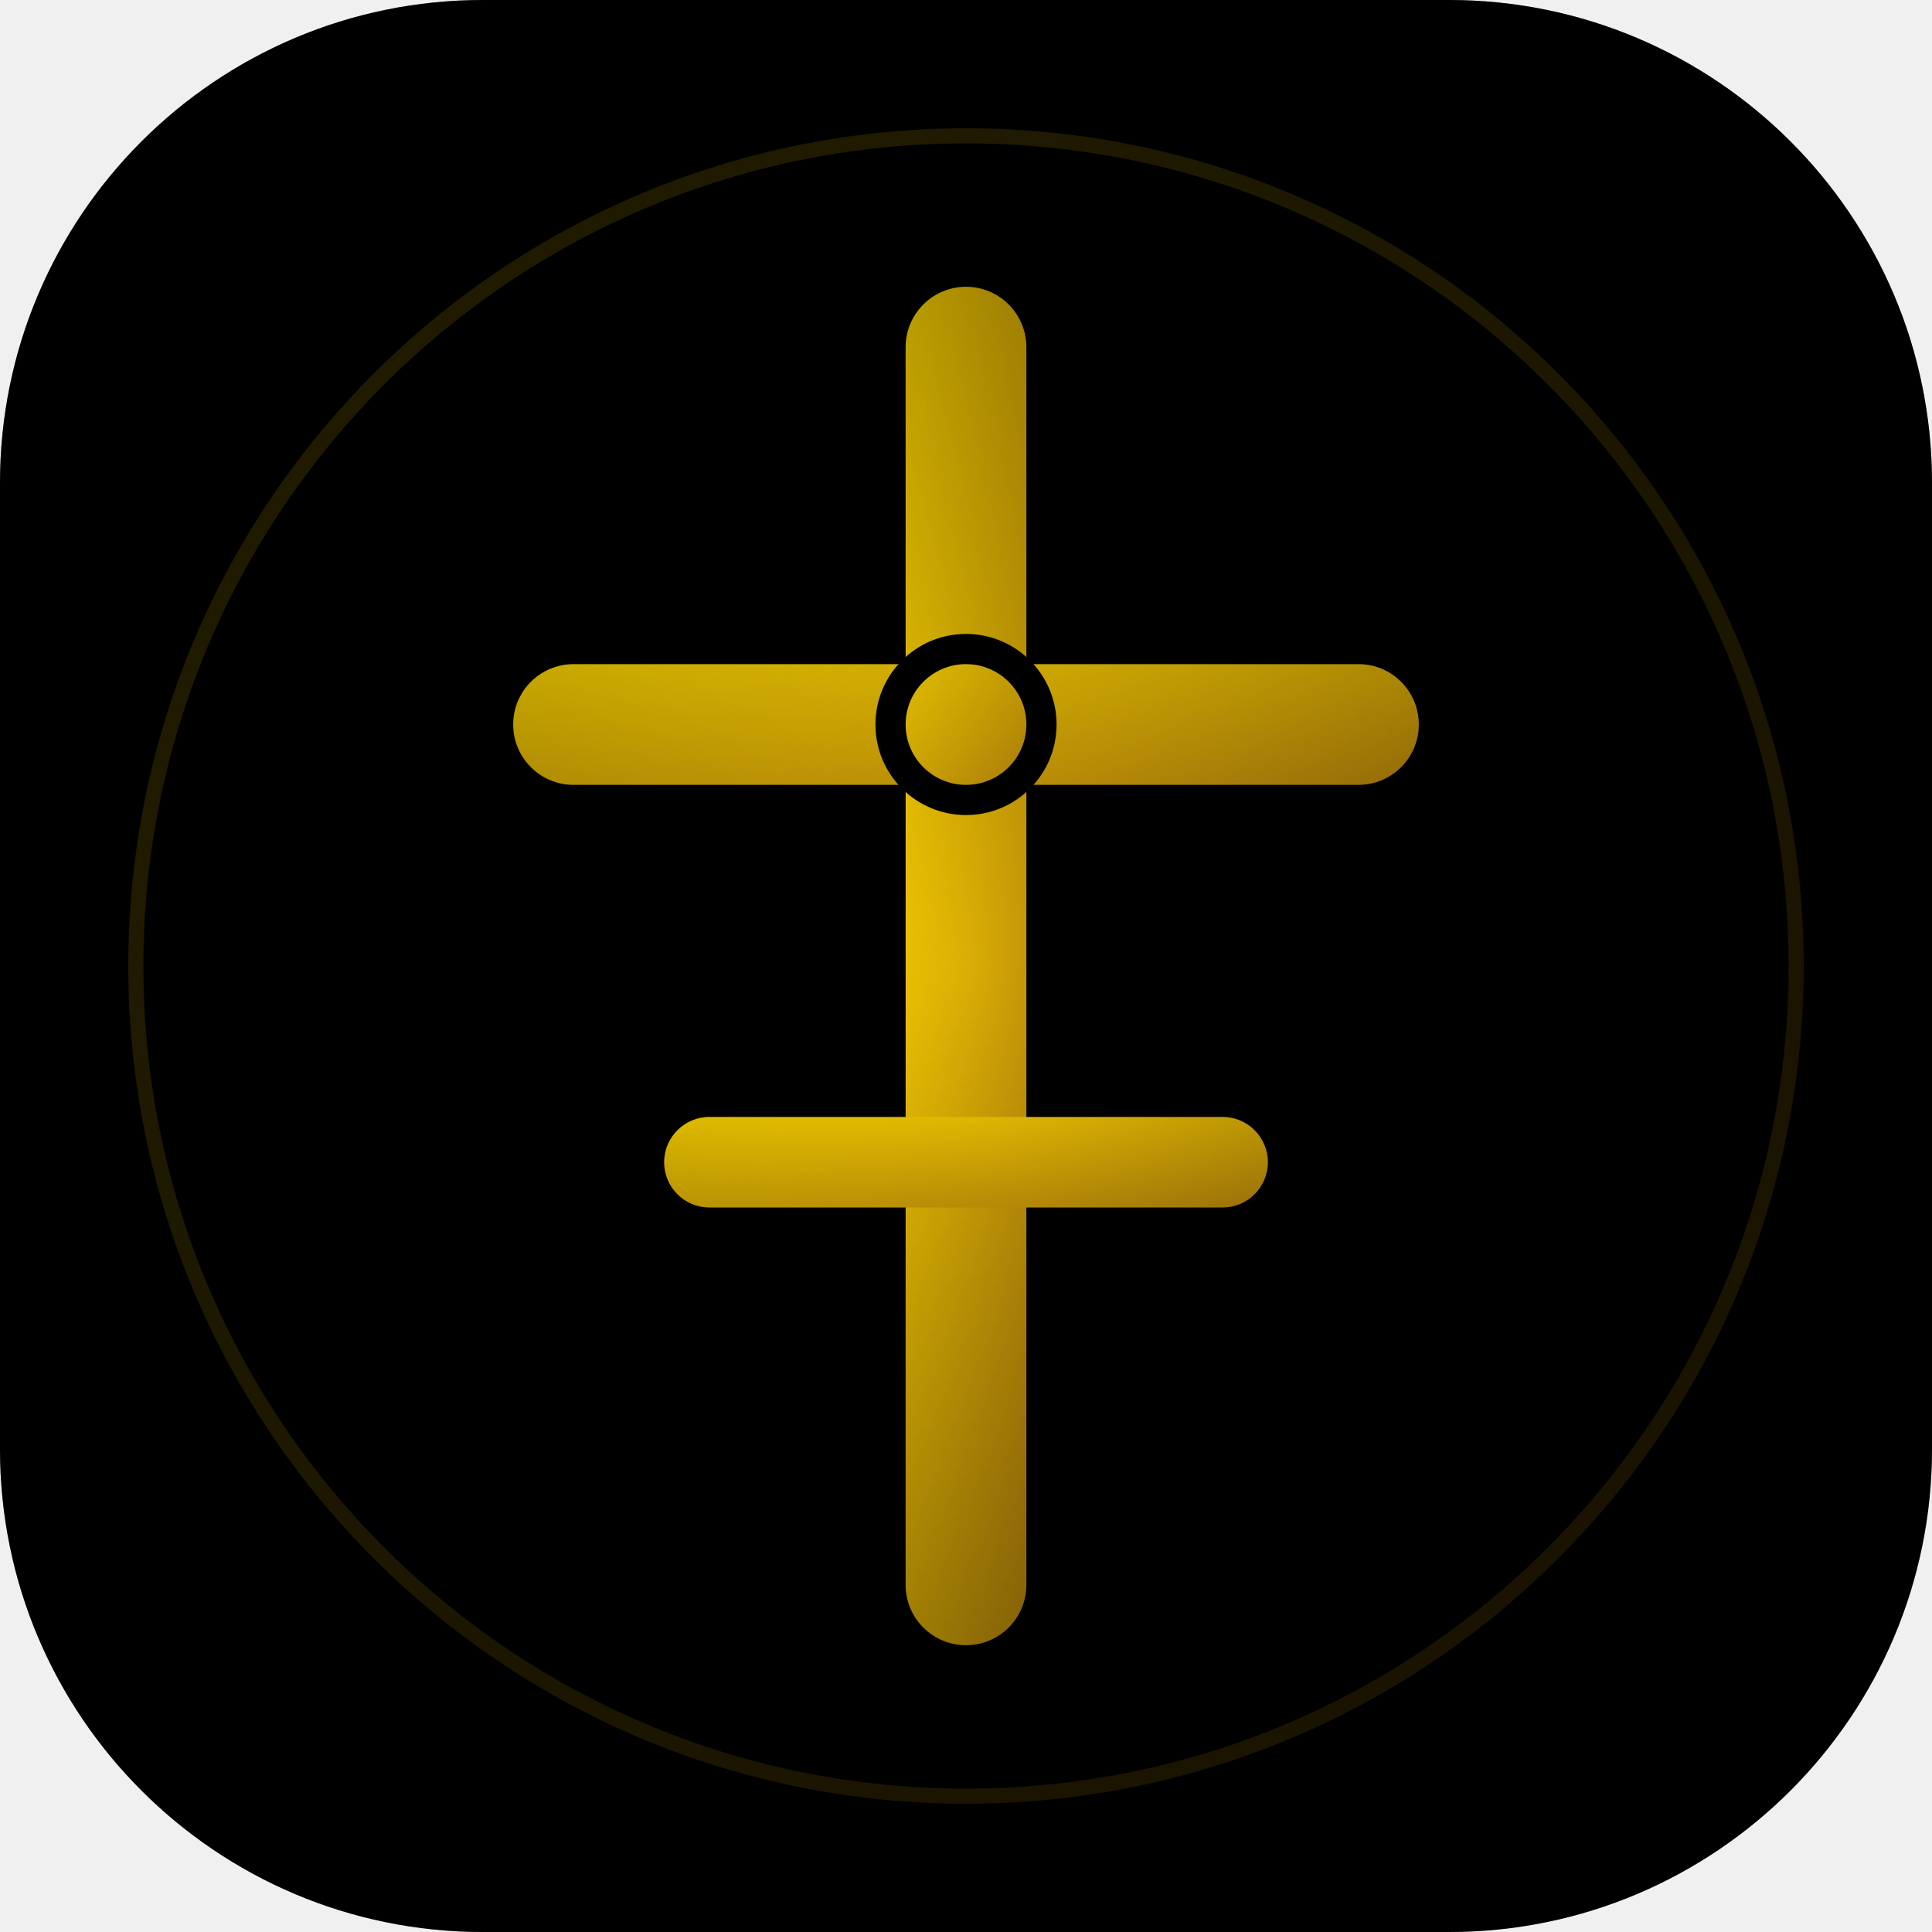
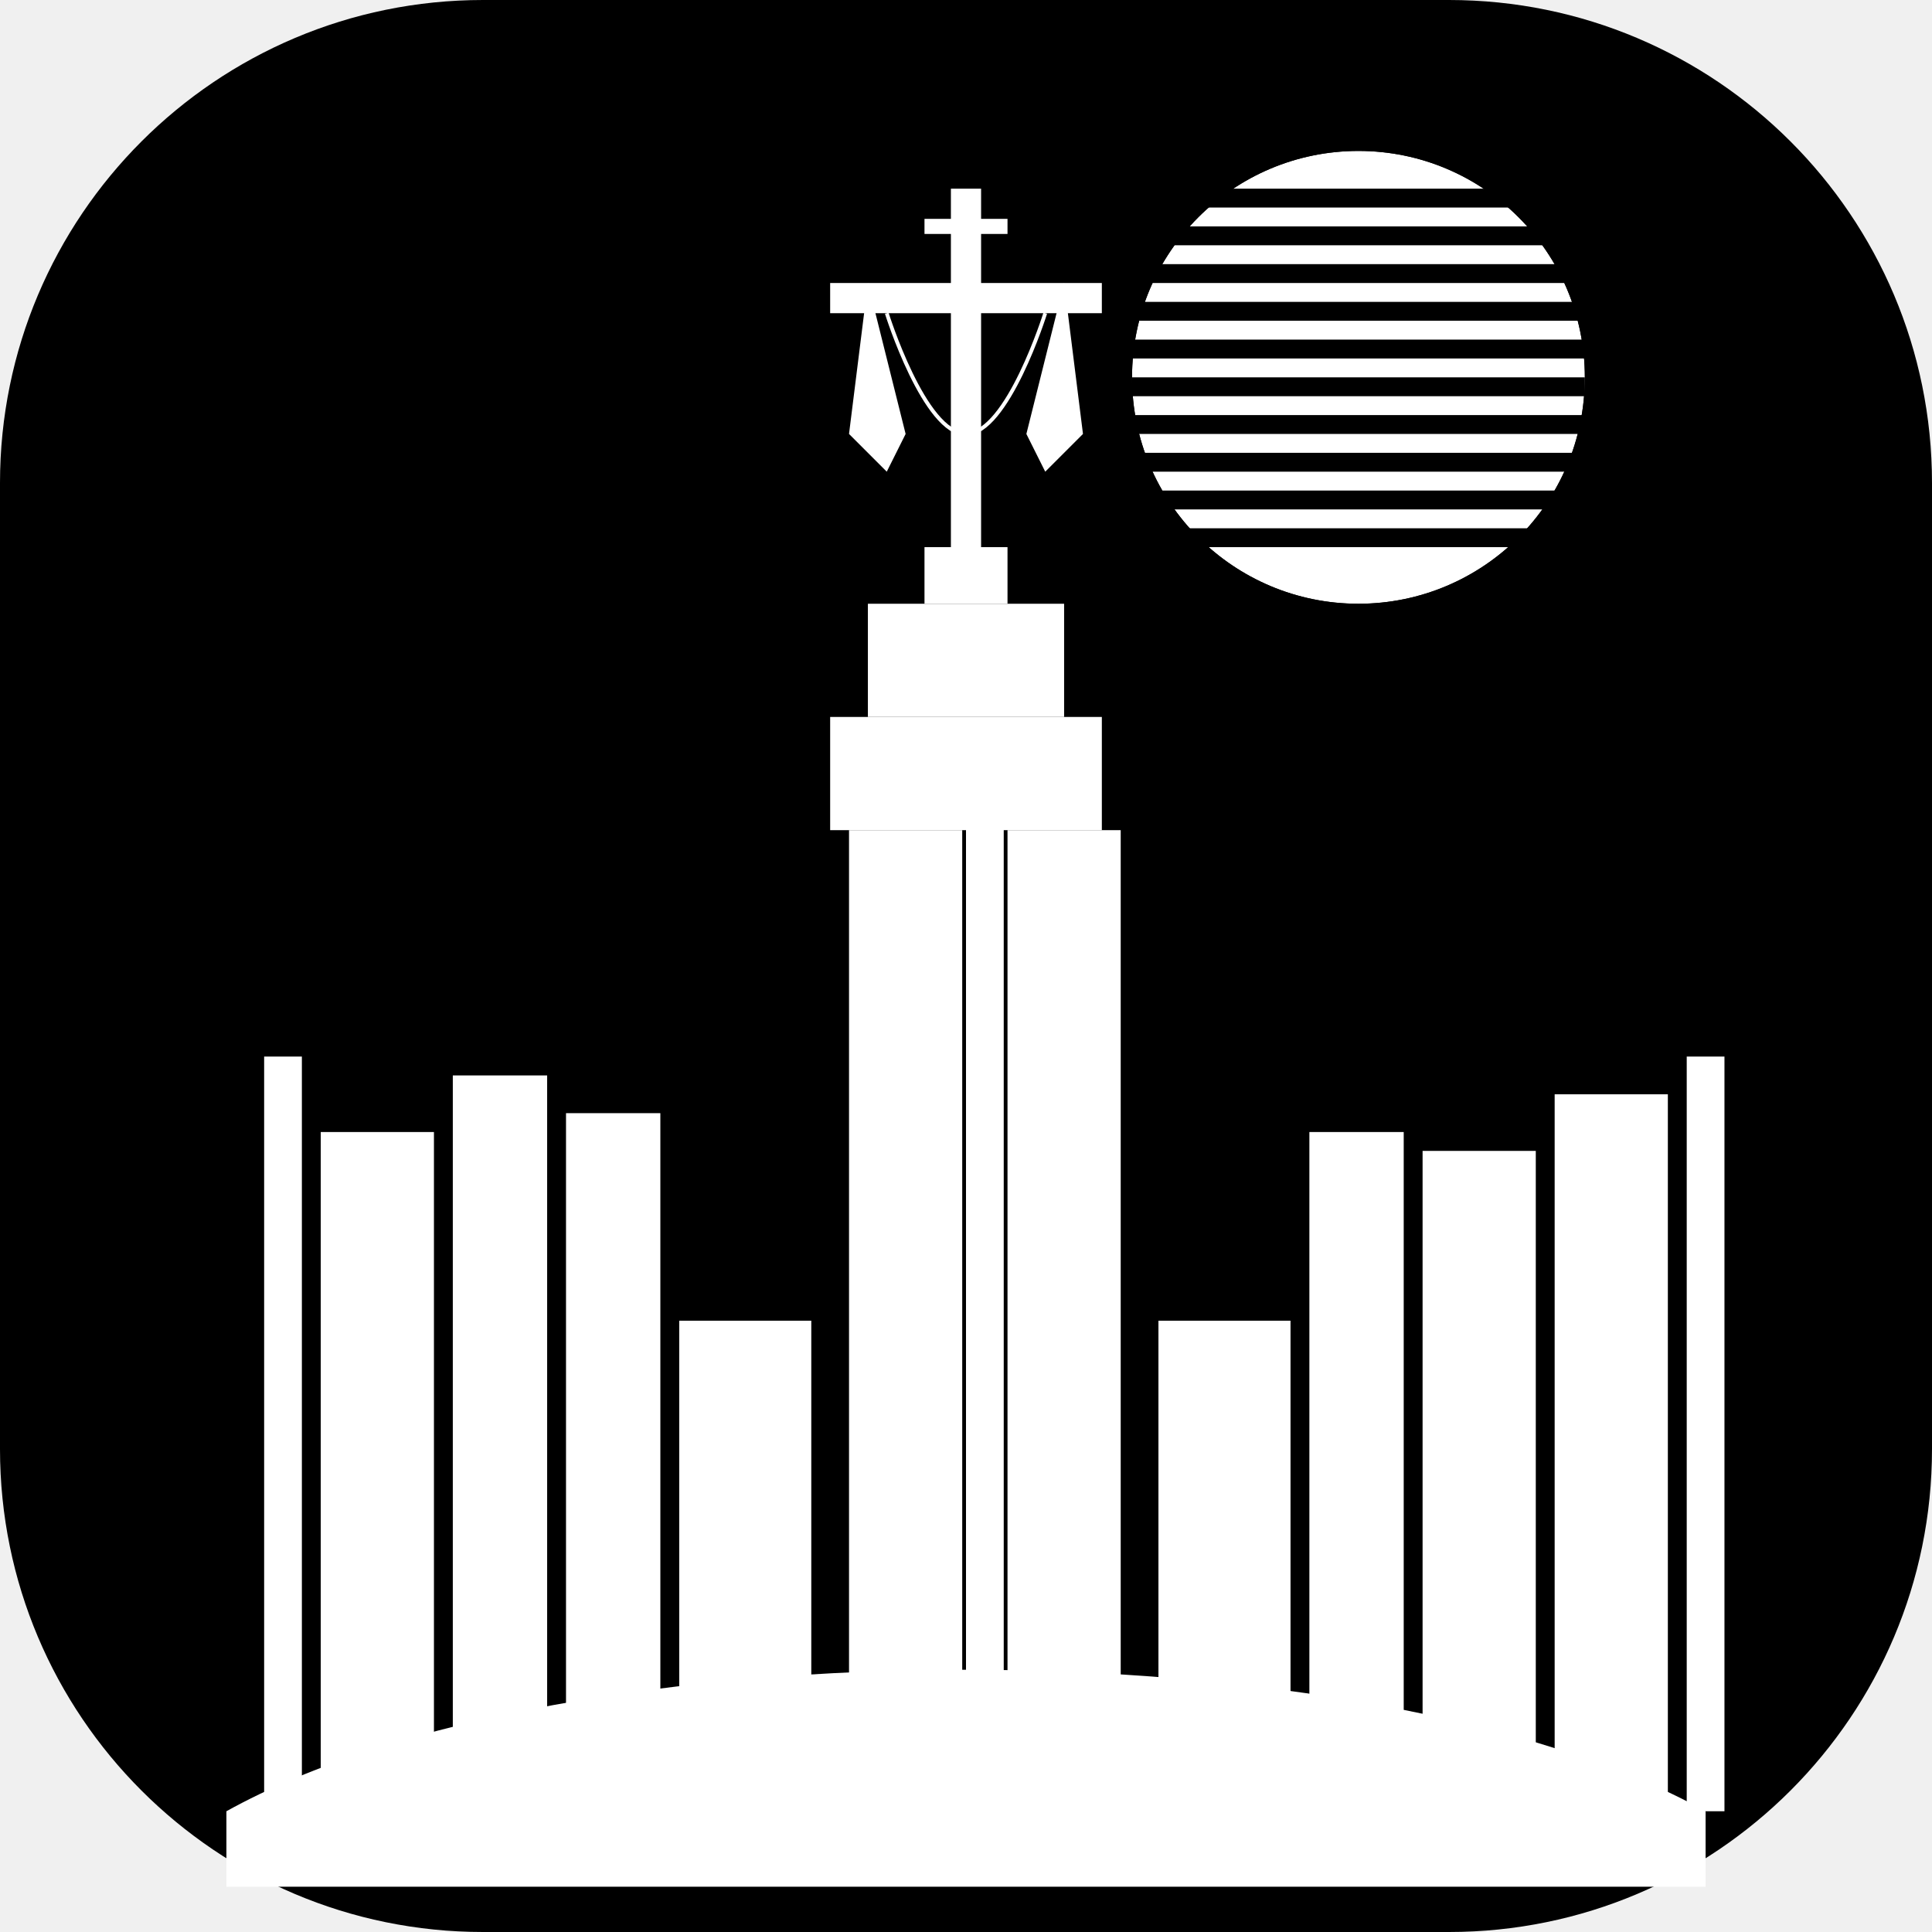
- <svg xmlns="http://www.w3.org/2000/svg" viewBox="0 0 512 512" fill="none">
-   <defs>
-     <linearGradient id="gold-grad" x1="0%" y1="0%" x2="100%" y2="100%">
-       <stop offset="0%" style="stop-color:#FFD700;stop-opacity:1" />
-       <stop offset="100%" style="stop-color:#B8860B;stop-opacity:1" />
-     </linearGradient>
-     <radialGradient id="ring-grad" cx="50%" cy="50%" r="50%">
-       <stop offset="0%" style="stop-color:#000;stop-opacity:0" />
-       <stop offset="100%" style="stop-color:#000;stop-opacity:0.4" />
-     </radialGradient>
-   </defs>
-   <rect width="512" height="512" rx="128" fill="#000" />
-   <circle cx="256" cy="256" r="220" stroke="url(#gold-grad)" stroke-width="4" stroke-opacity="0.2" />
-   <g transform="translate(256, 256)">
-     <rect x="-16" y="-180" width="32" height="360" rx="16" fill="url(#gold-grad)" />
-     <rect x="-120" y="-80" width="240" height="32" rx="16" fill="url(#gold-grad)" />
-     <rect x="-80" y="40" width="160" height="24" rx="12" fill="url(#gold-grad)" />
-     <circle cx="0" cy="-64" r="24" fill="#000" />
-     <circle cx="0" cy="-64" r="16" fill="url(#gold-grad)" />
+ <svg xmlns="http://www.w3.org/2000/svg" width="512" height="512" viewBox="0 0 512 512" fill="none">
+   <rect width="512" height="512" rx="128" fill="black" />
+   
+   {/* The Sun/Moon Halftone */}
+   <mask id="sun-mask">
+     <circle cx="360" cy="100" r="60" fill="white" />
+     <path d="M300 50 H420 V55 H300 Z" fill="black" />
+     <path d="M300 60 H420 V65 H300 Z" fill="black" />
+     <path d="M300 70 H420 V75 H300 Z" fill="black" />
+     <path d="M300 80 H420 V85 H300 Z" fill="black" />
+     <path d="M300 90 H420 V95 H300 Z" fill="black" />
+     <path d="M300 100 H420 V105 H300 Z" fill="black" />
+     <path d="M300 110 H420 V115 H300 Z" fill="black" />
+     <path d="M300 120 H420 V125 H300 Z" fill="black" />
+     <path d="M300 130 H420 V135 H300 Z" fill="black" />
+     <path d="M300 140 H420 V145 H300 Z" fill="black" />
+   </mask>
+   <circle cx="360" cy="100" r="60" fill="white" mask="url(#sun-mask)" />
+   <g fill="white">
+     <path d="M60 480 C 150 430, 362 430, 452 480 L 452 500 L 60 500 Z" />
+     <rect x="70" y="280" width="10" height="200" />
+     <rect x="85" y="300" width="30" height="180" />
+     <rect x="120" y="285" width="25" height="195" />
+     <rect x="150" y="295" width="25" height="185" />
+     <rect x="180" y="350" width="35" height="130" />
+     <rect x="225" y="220" width="30" height="260" />
+     <rect x="256" y="200" width="10" height="280" />
+     <rect x="267" y="220" width="30" height="260" />
+     <rect x="307" y="350" width="35" height="130" />
+     <rect x="347" y="300" width="25" height="180" />
+     <rect x="377" y="305" width="30" height="175" />
+     <rect x="412" y="290" width="30" height="190" />
+     <rect x="447" y="280" width="10" height="200" />
+     <path d="M220 220 H292 V190 H220 Z" />
+     <path d="M230 190 H282 V160 H230 Z" />
+     <path d="M245 160 H267 V145 H245 Z" />
+     <rect x="252" y="50" width="8" height="100" />
+     <rect x="220" y="75" width="72" height="8" />
+     <rect x="245" y="58" width="22" height="4" />
+     <path d="M235 83 C 235 83, 245 115, 256 115 C 267 115, 277 83, 277 83" stroke="white" strokeWidth="4" fill="none" />
+     <path d="M230 75 L 240 115 L 235 125 L 225 115 Z" fill="white" />
+     <path d="M282 75 L 272 115 L 277 125 L 287 115 Z" fill="white" />
  </g>
-   <rect width="512" height="512" rx="128" fill="url(#ring-grad)" />
</svg>
